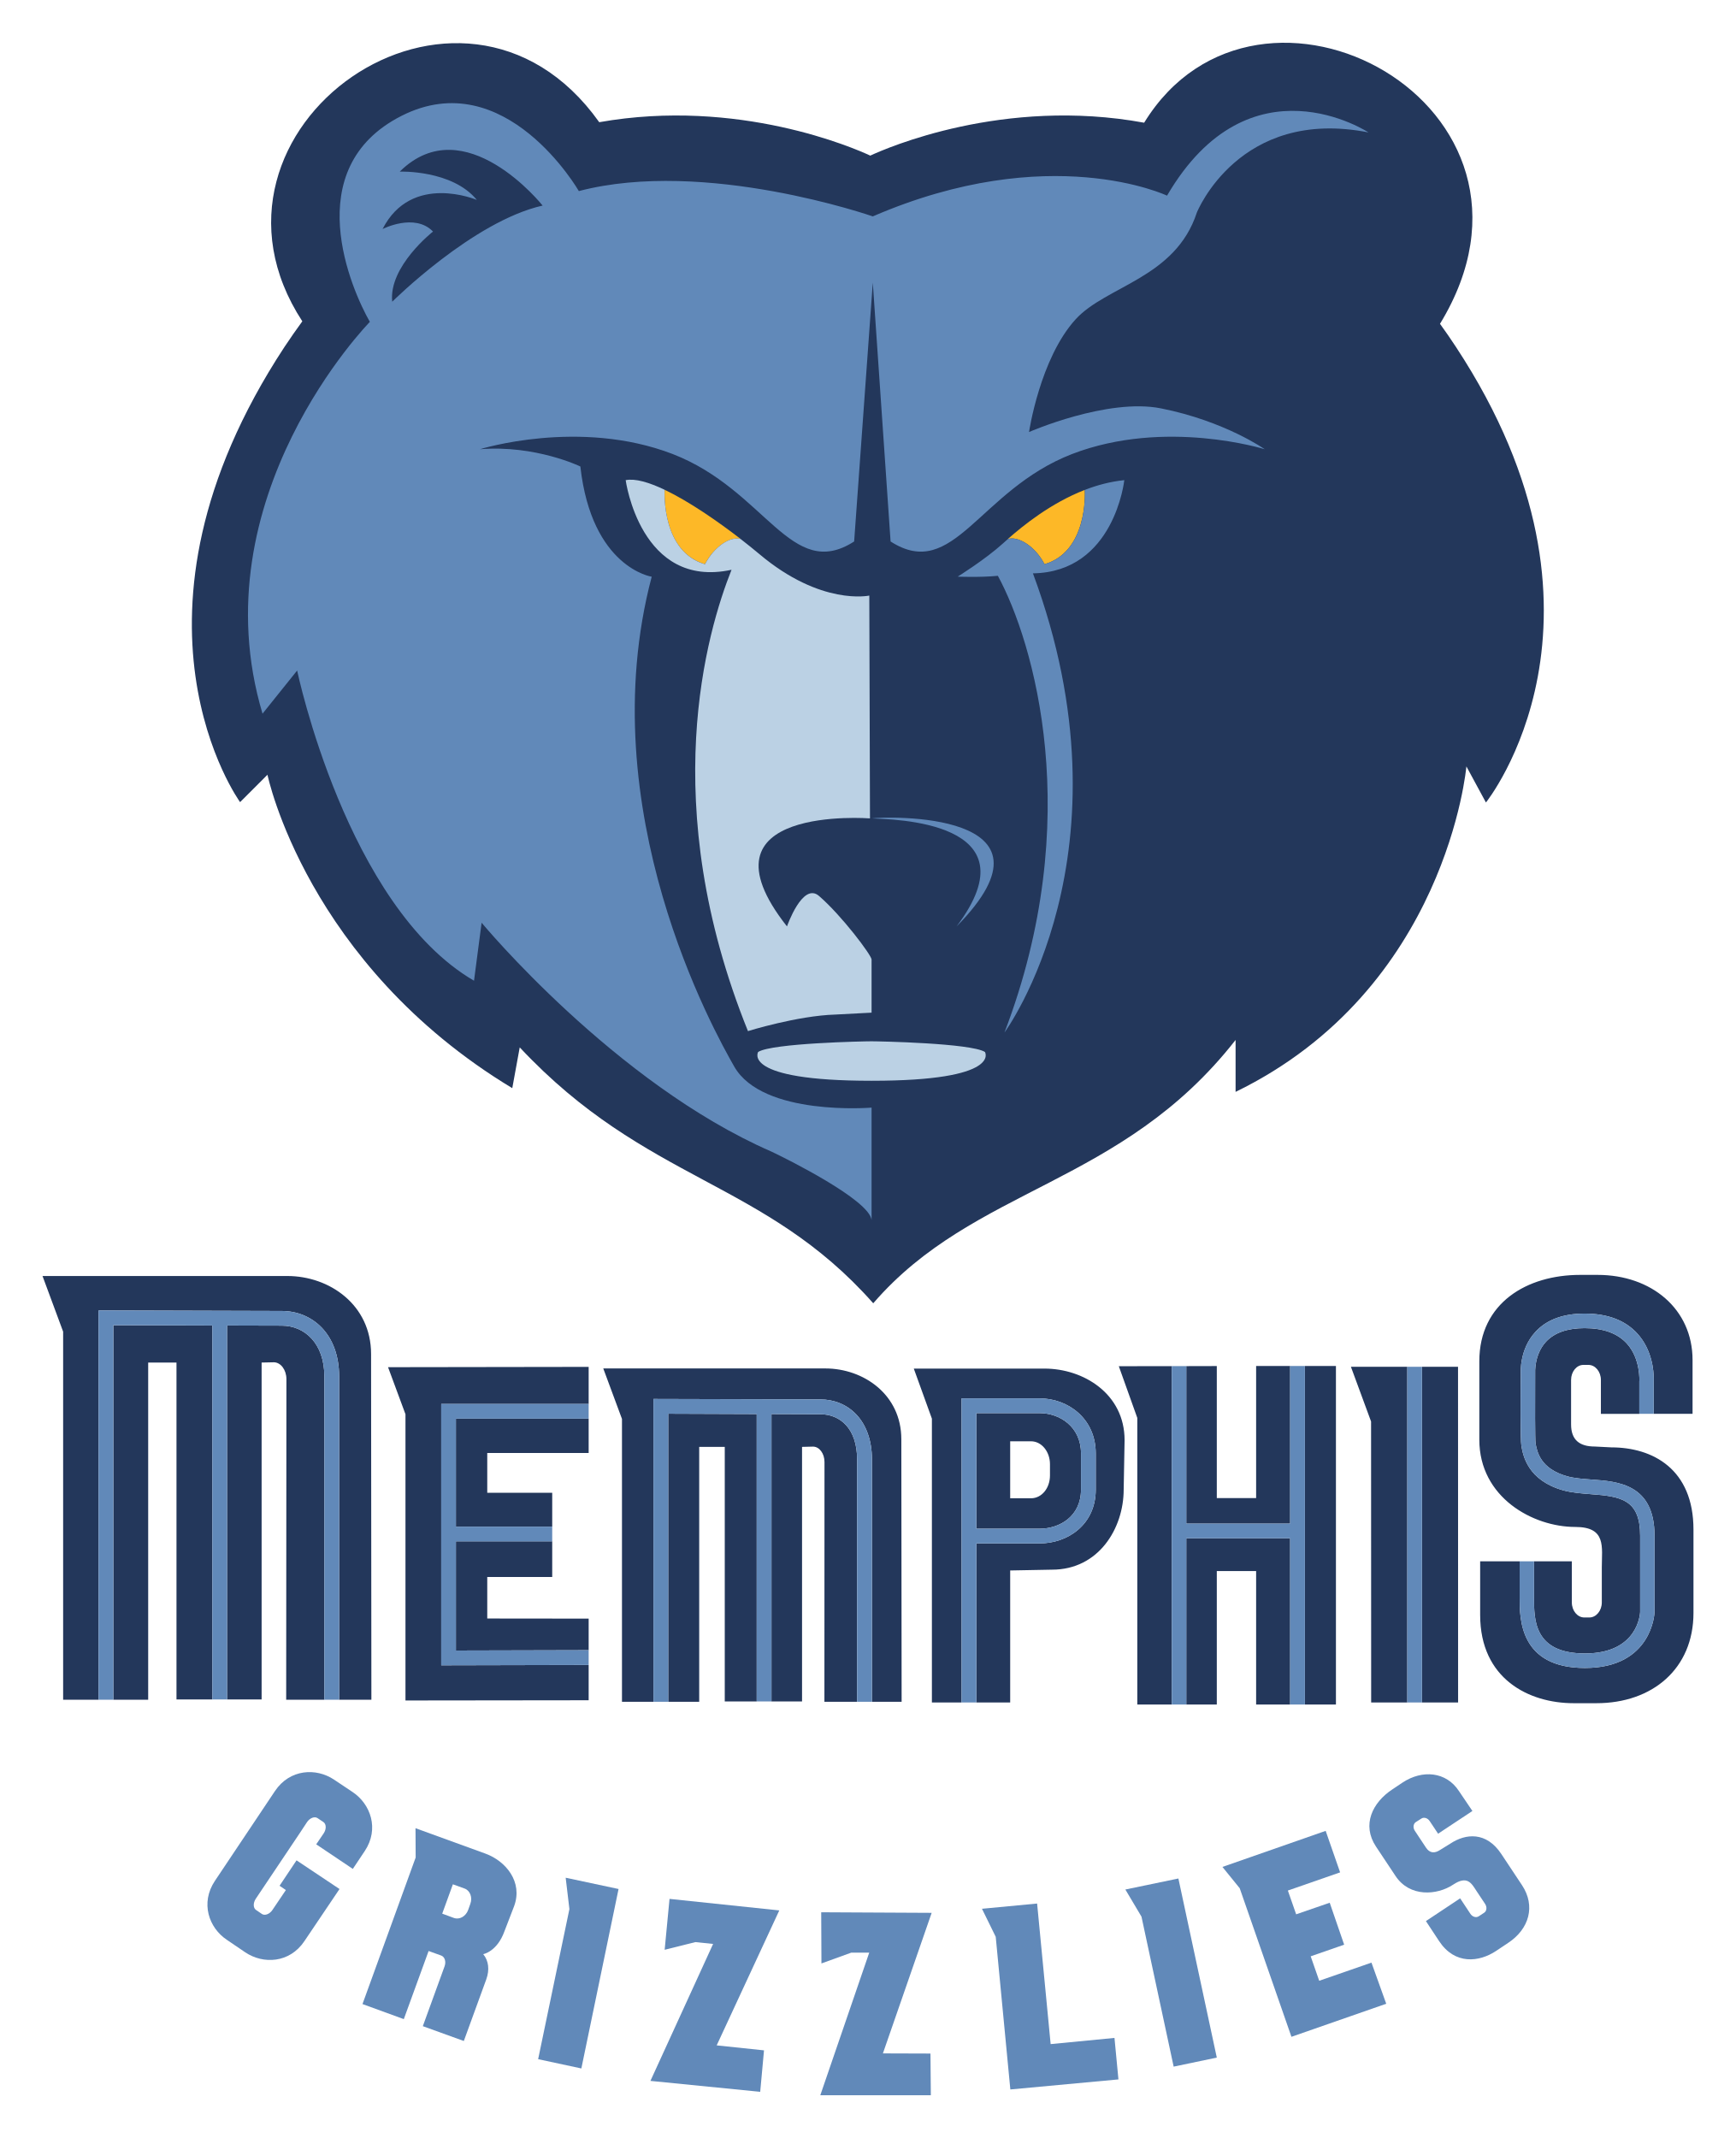
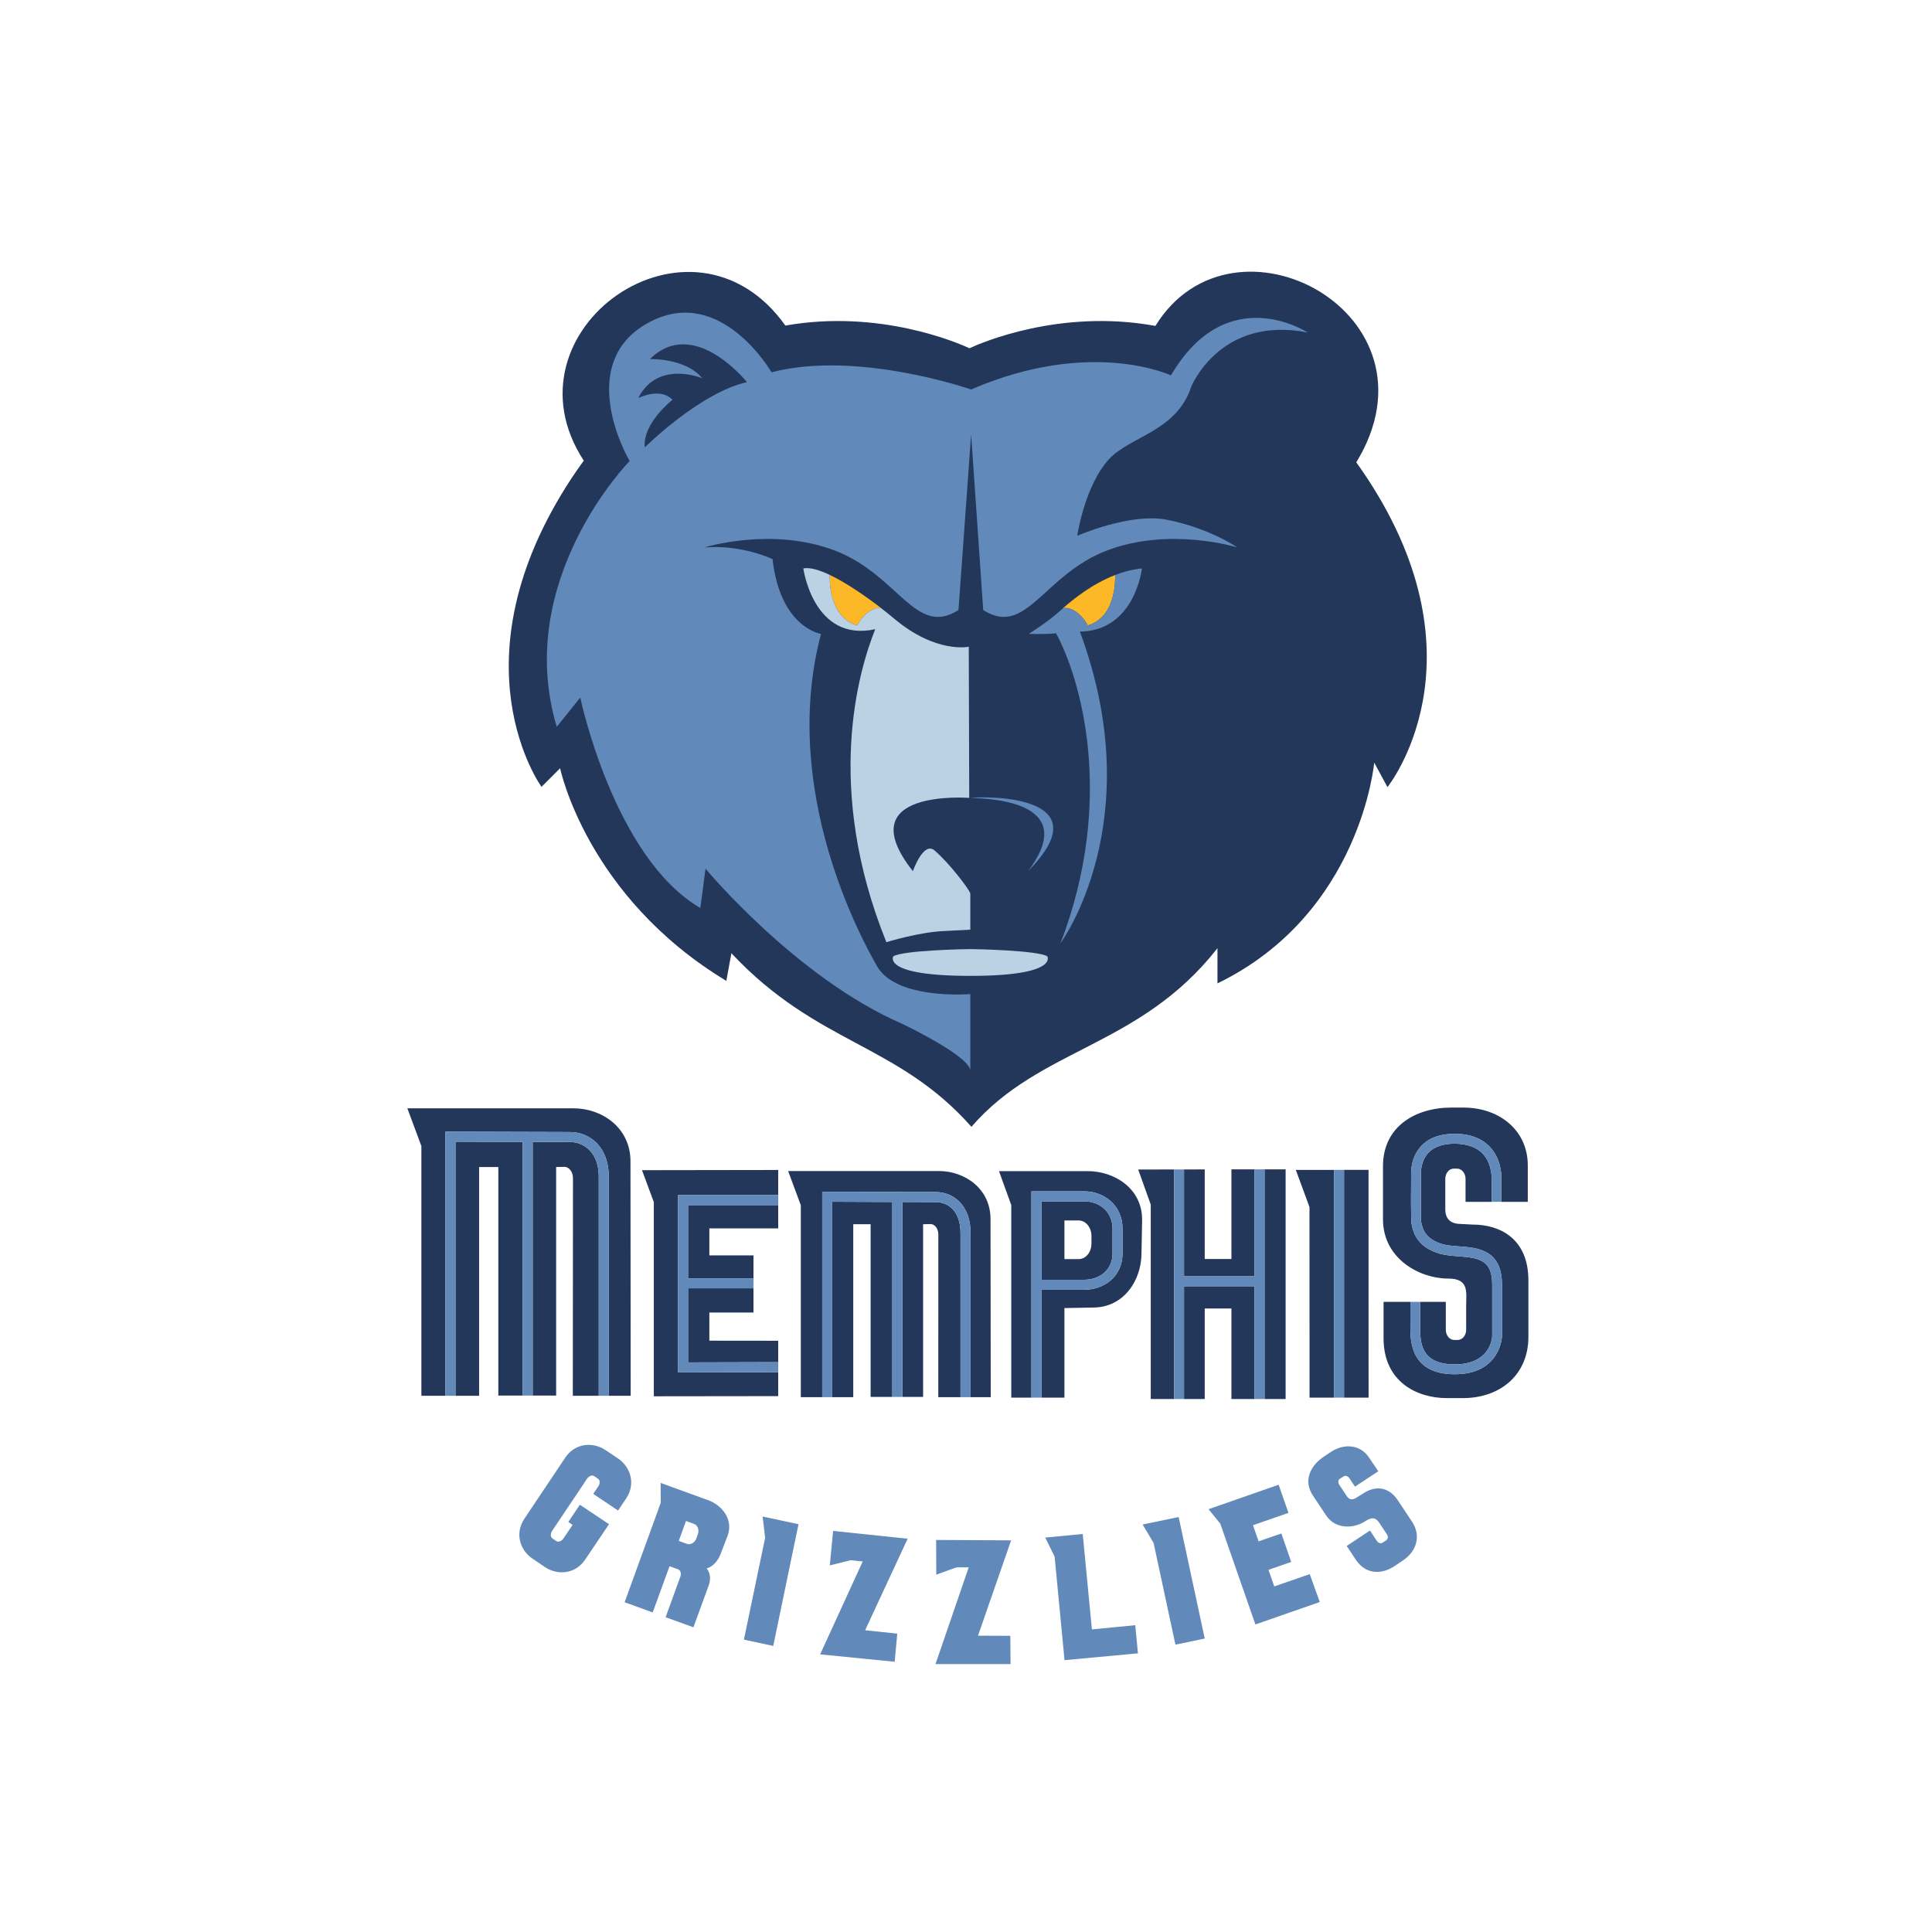
- <svg xmlns="http://www.w3.org/2000/svg" version="1.1" id="Layer_1" x="0px" y="0px" viewBox="0 0 203 250" enable-background="new 0 0 203 250" xml:space="preserve">
-   <g>
-     <path fill="#23375B" d="M47.414,165.369v33.471c1.886,0,21.421-0.026,21.421-0.026v-4.128l-17.24,0.04v-30.562h17.24v-4.332   l-23.458,0.035L47.414,165.369z M95.914,165.369c0,0-2.535-0.018-5.702-0.021v33.604h3.576v-29.766l1.281-0.031   c0.747,0,1.343,0.81,1.343,1.798l-0.009,28.039h3.825v-28.315C100.228,167.024,98.235,165.369,95.914,165.369 M78.14,198.991h3.621   v-29.806h2.989v29.766h3.736v-33.604c-4.492-0.022-9.5-0.036-10.346-0.04V198.991z M32.94,155.011c0,0-2.847,0-6.387-0.018v43.727   h4.039v-39.395l1.423-0.031c0.809,0,1.477,0.881,1.477,1.971l-0.027,37.486h4.466v-37.794   C37.931,157.065,35.609,155.011,32.94,155.011 M53.312,178.513h11.262v-3.958h-7.597v-4.657h11.858v-4.012H53.312V178.513z    M96.509,160.015H70.543l2.188,5.902v33.074h3.683v-35.409l19.5,0.053c3.247,0,6.049,2.42,6.049,7.041v28.315h3.469l-0.035-30.708   C105.396,163.074,100.984,160.015,96.509,160.015 M146.886,175.173h-4.599v-15.438l-3.567,0.009v18.414h12.143v-18.432h-3.977   V175.173z M56.977,184.402h7.597v-4.173H53.312V193c1.388-0.005,12.997-0.031,15.523-0.04v-3.692l-11.858-0.013V184.402z    M13.254,198.751h4.074v-39.426h3.309v39.395h4.19v-43.727c-5.035-0.019-10.71-0.027-11.573-0.036V198.751z M33.599,149.206H4.972   l2.411,6.507v43.038h4.145v-45.52l21.412,0.063c3.532,0,6.716,2.642,6.716,7.663v37.794h3.772l-0.036-40.427   C43.393,152.586,38.536,149.206,33.599,149.206 M166.279,159.818v39.253h4.225l-0.009-39.253H166.279z M160.327,166.219   l0.01,32.853h4.225v-39.253h-6.592L160.327,166.219z M184.204,178.549c3.665,0,3.104,2.335,3.104,4.741v4.083   c0,0.975-0.658,1.762-1.459,1.762h-0.587c-0.801,0-1.459-0.787-1.459-1.762v-4.804h-4.422v4.248c0,2.598,0,6.524,5.961,6.524   c6.209,0,6.44-4.665,6.449-4.839v-8.923c0-4.221-2.206-4.604-5.791-4.865c-1.077-0.085-2.18-0.169-3.158-0.432   c-4.226-1.17-4.741-4.105-4.938-5.209c-0.133-0.729-0.089-6.533-0.071-8.389c-0.009-0.195-0.169-2.891,1.699-4.928   c1.308-1.437,3.247-2.157,5.765-2.157c2.687,0,4.759,0.787,6.174,2.344c1.734,1.904,1.912,4.377,1.912,5.32   c0,0.187-0.009,0.289-0.009,0.355v3.705h4.546v-6.294c0-5.969-4.813-9.954-11.102-9.954h-2.046   c-6.191,0-11.787,3.256-11.787,10.105v9.163C172.986,175.097,179.249,178.549,184.204,178.549 M122.147,160.032h-15.292   l2.117,5.854v33.189h3.469v-35.561h9.127c3.256,0,6.565,2.304,6.565,6.449v4.208c0,4.137-3.31,6.303-6.565,6.303h-7.4v18.601h3.958   v-15.438c0,0,4.884-0.093,4.901-0.093c5.436,0,8.371-4.817,8.371-9.372l0.106-5.773   C131.505,162.963,126.675,160.032,122.147,160.032 M188.42,169.244l-1.93-0.099c-1.762,0-2.775-0.751-2.775-2.588v-5.195   c0-0.979,0.649-1.762,1.44-1.762h0.588c0.8,0,1.458,0.783,1.458,1.762v3.963h4.493v-3.799c0.009-0.026,0.169-2.642-1.468-4.435   c-1.086-1.183-2.74-1.788-4.929-1.788c-2.028,0-3.55,0.543-4.528,1.602c-1.388,1.513-1.254,3.63-1.254,3.66v0.036v0.035   c-0.018,3.585-0.018,7.646,0.045,8.131c0.178,0.97,0.542,2.984,3.727,3.865c0.81,0.223,1.797,0.298,2.829,0.374   c3.104,0.222,7.356,0.542,7.356,6.573v8.945c0,0.066-0.258,6.516-8.13,6.516c-7.642,0-7.642-5.76-7.642-8.224v-4.248h-4.617v6.271   c0,7.473,5.693,10.319,10.924,10.319h2.678c6.557,0,11.342-4.048,11.342-10.56v-9.74   C198.027,171.774,193.26,169.244,188.42,169.244 M132.991,165.801v33.515h4.029v-39.572l-6.191,0.009L132.991,165.801z    M126.408,174.172v-4.208c0-3.153-2.509-4.724-4.84-4.724h-7.4v13.513h7.4C123.899,178.753,126.408,177.321,126.408,174.172    M118.126,175.195v-6.663h2.438c1.228,0,2.215,1.201,2.215,2.678v1.312c0,1.499-0.97,2.674-2.215,2.674H118.126z M152.588,199.315   h3.63v-39.59h-3.63V199.315z M138.72,199.315h3.567v-15.607h4.599v15.607h3.977v-19.441H138.72V199.315z" />
-     <path fill="#6189B9" d="M76.414,198.991v-35.409l19.5,0.053c3.242,0,6.049,2.42,6.049,7.041v28.315h-1.734v-28.315   c0-3.651-1.993-5.307-4.314-5.307c0,0-2.535-0.018-5.702-0.021v33.604h-1.726v-33.604c-4.492-0.022-9.5-0.036-10.346-0.04v33.684   H76.414z M68.835,165.886H53.312v12.627h11.262v1.717H53.312V193c1.388-0.005,12.997-0.031,15.523-0.04v1.726l-17.24,0.04v-30.562   h17.24V165.886z M11.528,198.751v-45.52l21.412,0.063c3.532,0,6.716,2.642,6.716,7.663v37.794h-1.726v-37.794   c0-3.892-2.322-5.946-4.991-5.946c0,0-2.847,0-6.387-0.018v43.727h-1.726v-43.727c-5.035-0.019-10.71-0.027-11.573-0.036v43.794   H11.528z M164.562,159.818h1.718v39.253h-1.718V159.818z M112.441,199.075v-35.561h9.127c3.256,0,6.565,2.304,6.565,6.449v4.208   c0,4.137-3.31,6.303-6.565,6.303h-7.4v18.601H112.441z M179.382,182.569v4.248c0,2.598,0,6.524,5.961,6.524   c6.209,0,6.44-4.665,6.449-4.839v-8.923c0-4.221-2.206-4.604-5.791-4.865c-1.077-0.085-2.18-0.169-3.158-0.432   c-4.226-1.17-4.741-4.105-4.938-5.209c-0.133-0.729-0.089-6.533-0.071-8.389c-0.009-0.195-0.169-2.891,1.699-4.928   c1.308-1.437,3.247-2.157,5.765-2.157c2.687,0,4.759,0.787,6.174,2.344c1.734,1.904,1.912,4.377,1.912,5.32   c0,0.187-0.009,0.289-0.009,0.355v3.705h-1.681v-3.799c0.009-0.026,0.169-2.642-1.468-4.435c-1.086-1.183-2.74-1.788-4.929-1.788   c-2.028,0-3.55,0.543-4.528,1.602c-1.388,1.513-1.254,3.63-1.254,3.66v0.036v0.035c-0.018,3.585-0.018,7.646,0.045,8.131   c0.178,0.97,0.542,2.984,3.727,3.865c0.81,0.223,1.797,0.298,2.829,0.374c3.104,0.222,7.356,0.542,7.356,6.573v8.945   c0,0.066-0.258,6.516-8.13,6.516c-7.642,0-7.642-5.76-7.642-8.224v-4.248H179.382z M126.408,174.172v-4.208   c0-3.153-2.509-4.724-4.84-4.724h-7.4v13.513h7.4C123.899,178.753,126.408,177.321,126.408,174.172 M137.021,199.315v-39.572h1.699   v18.414h12.143v-18.432h1.726v39.59h-1.726v-19.441H138.72v19.441H137.021z" />
-     <path fill="#23375B" d="M170.255,40.573c-0.613-0.943-1.236-1.83-1.868-2.708c15.621-25.615-21.242-45.255-34.595-23.516   c-16.439-3.024-30.175,2.982-32.025,3.848c-1.842-0.861-15.425-6.79-31.696-3.908c-16.128-22.682-49.389,0.761-34.72,23.283   c-0.703,0.967-1.396,1.955-2.09,3.002c-20.834,31.723-5.186,53.221-5.186,53.221l3.202-3.203c0,0,4.555,22.117,28.626,36.648   l0.872-4.768c14.82,15.828,28.546,15.458,41.338,29.923c11.823-13.7,29-13.7,42.371-30.791v6.071   c24.73-12.038,26.989-38.058,26.989-38.058l2.286,4.221C173.76,93.839,191.106,72.296,170.255,40.573" />
-     <path fill="#FDB827" d="M117.833,63.044c1.165-0.422,3.211,0.801,4.305,2.929c5.009-1.457,4.742-8.208,4.711-8.687   C122.863,58.832,119.585,61.496,117.833,63.044" />
-     <path fill="#6189B9" d="M101.962,95.696c1.379-0.218,23.342-1.012,9.892,12.639C121.23,95.914,104.222,95.823,101.962,95.696    M139.956,24.848c0,0,4.938-12.348,20.069-9.363c0,0-13.887-9.147-23.557,7.392c0,0-13.717-6.514-34.408,2.426   c0,0-19.598-6.832-34.373-2.96c0,0-8.611-14.954-20.745-8.791c-12.125,6.153-5.809,20.396-3.692,24.085   c0,0-20.113,20.482-12.552,45.815l4.048-5.046c0,0,5.764,27.577,20.683,36.272l0.889-6.781c0,0,15.559,18.772,33.857,26.745   c1.726,0.814,11.449,5.631,11.742,8.011v-13.137c0,0-12.712,1.057-16.057-4.799c-2.277-3.985-16.857-30.014-9.652-57.28   c0,0-7.019-1.043-8.344-12.89c0,0-5.24-2.544-11.742-2.017c0,0,11.635-3.643,22.55,0.565c10.897,4.228,13.815,14.971,21.208,10.221   l2.18-30.27l2.081,30.27c7.393,4.75,10.311-5.994,21.208-10.221c10.915-4.208,22.542-0.565,22.542-0.565s-4.644-3.285-12.125-4.777   c-6.254-1.252-15.435,2.765-15.435,2.765s1.272-8.591,5.444-13.177C129.353,33.408,137.447,32.541,139.956,24.848 M45.866,35.278   c-0.445-4.121,4.768-8.202,4.768-8.202c-2.144-2.222-5.898-0.295-5.898-0.295c3.398-6.654,11.022-3.403,11.022-3.403   c-2.882-3.534-9.012-3.312-9.012-3.312c7.579-7.497,16.707,3.972,16.707,3.972C55.313,25.869,45.866,35.278,45.866,35.278    M126.853,57.286L126.853,57.286c-0.062,0.024-0.115,0.047-0.16,0.069C126.737,57.333,126.791,57.306,126.853,57.286    M120.786,67.043c12.151,32.694-3.327,53.69-3.327,53.69c9.536-24.941,3.407-45.693-0.773-53.403   c-2.127,0.209-4.697,0.096-4.697,0.096s3.211-1.995,5.302-3.89c0.16-0.145,0.347-0.313,0.561-0.5c0,0.004-0.018,0.004-0.018,0.009   c1.165-0.422,3.211,0.801,4.305,2.929c5.009-1.452,4.742-8.187,4.715-8.687c1.45-0.569,3.016-0.979,4.617-1.143   C131.47,56.143,130.322,66.892,120.786,67.043" />
-     <path fill="#FDB827" d="M77.722,57.271c-0.027,0.496-0.289,7.25,4.715,8.7c1.076-2.09,3.007-3.298,4.181-2.942   C83.922,60.951,80.577,58.632,77.722,57.271" />
-     <path fill="#BBD1E4" d="M101.918,126.377c-15.318,0-13.263-3.371-13.263-3.371c1.663-1.032,12.383-1.246,13.246-1.246   c0.854,0,11.609,0.214,13.272,1.246C115.173,123.006,117.236,126.377,101.918,126.377 M77.73,57.277c0,0-0.013-0.004-0.013-0.009   C77.717,57.273,77.73,57.277,77.73,57.277 M101.918,112.197v6.214l-4.225,0.223c-4.439,0.129-10.23,1.935-10.23,1.935   c-10.746-26.616-4.786-46.76-1.921-53.944c-10.657,2.313-12.378-10.479-12.378-10.479c1.107-0.225,2.727,0.253,4.555,1.123   c-0.022,0.502-0.28,7.252,4.719,8.705c1.076-2.091,2.998-3.303,4.163-2.951c0.792,0.618,1.539,1.216,2.188,1.761   c7.232,6.1,12.863,4.857,12.863,4.857s0.08,23.205,0.08,26.056c0,0-20.958-1.639-9.706,12.63c0,0,1.815-5.215,3.736-3.569   C98.422,107.047,101.918,111.706,101.918,112.197" />
-     <path fill="#6189B9" d="M54.993,222.636l-0.24,0.676c-0.276,0.779-1.023,1.197-1.69,0.952l-1.352-0.498l1.246-3.43l1.37,0.494   C54.975,221.065,55.278,221.88,54.993,222.636 M56.754,216.742l-8.166-2.967l0.018,3.425l-6.218,17.138l4.831,1.762l2.9-7.966   l1.468,0.529c0.427,0.155,0.596,0.716,0.4,1.259l-2.544,7.001l4.794,1.734l2.625-7.206c0.409-1.129,0.275-2.179-0.356-2.948   c0,0,1.619-0.28,2.482-2.674l1.139-2.962C61.149,220.057,59.165,217.619,56.754,216.742" />
-     <path fill="#6189B9" d="M156.707,218.939l-1.69-4.853l-12.071,4.217l2.02,2.491l6.049,17.373   c0.961-0.338,11.084-3.865,11.084-3.865l-1.726-4.809l-6.111,2.122c-0.169-0.498-0.996-2.86-0.996-2.86l3.914-1.36l-1.69-4.906   l-3.923,1.356l-0.97-2.78L156.707,218.939z" />
-     <polygon fill="#6189B9" points="122.858,239.021 121.275,222.583 114.826,223.196 116.436,226.475 118.144,244.324    130.785,243.149 130.322,238.297  " />
-     <polygon fill="#6189B9" points="66.584,223.232 66.148,219.566 72.331,220.884 67.981,241.868 62.928,240.783  " />
-     <polygon fill="#6189B9" points="133.48,224.117 131.595,220.945 137.795,219.656 142.287,240.597 137.243,241.655  " />
-     <polygon fill="#6189B9" points="91.127,223.388 78.291,222.04 77.722,227.991 81.315,227.093 83.388,227.307 76.058,243.323    88.895,244.6 89.339,239.751 83.806,239.169  " />
-     <polygon fill="#6189B9" points="108.945,223.672 96.029,223.605 96.056,229.588 99.534,228.329 101.643,228.329 95.922,245    108.848,245 108.804,240.125 103.243,240.107  " />
-     <path fill="#6189B9" d="M172.648,221.105l1.014,1.526c0.24,0.369,0.196,0.813-0.098,1.019l-0.649,0.427   c-0.303,0.195-0.738,0.071-0.979-0.298l-1.192-1.802l-4.003,2.66l1.548,2.349c1.851,2.793,4.688,2.446,6.646,1.147l1.414-0.943   c2.474-1.628,3.238-4.323,1.628-6.752l-2.42-3.647c-1.752-2.642-4.163-2.41-5.969-1.209l-1.174,0.725   c-0.658,0.436-1.228,0.404-1.673-0.271l-1.29-1.948c-0.249-0.364-0.195-0.818,0.099-1.022l0.658-0.418   c0.293-0.196,0.729-0.071,0.97,0.289l0.987,1.48l4.012-2.655l-1.584-2.344c-1.468-2.242-4.252-2.531-6.601-0.97l-1.183,0.792   c-2.313,1.529-3.603,4.132-1.903,6.689l2.276,3.425c1.664,2.521,4.866,2.26,6.717,1.036   C171.581,219.265,172.062,220.207,172.648,221.105" />
-     <path fill="#6189B9" d="M35.591,226.986c-1.734,2.579-4.813,2.713-6.912,1.303l-2.153-1.463c-2.1-1.401-3.123-4.306-1.397-6.89   l7.028-10.511c1.735-2.584,4.821-2.731,6.912-1.325l2.162,1.445c2.099,1.401,3.149,4.306,1.423,6.898l-1.397,2.091l-4.279-2.873   l0.881-1.299c0.32-0.485,0.302-1.077-0.044-1.308l-0.685-0.459c-0.347-0.23-0.898-0.018-1.228,0.468c0,0-0.338,0.524-0.863,1.308   c-0.961,1.428-5.133,7.659-5.133,7.659c-0.32,0.489-0.312,1.076,0.036,1.308l0.685,0.467c0.338,0.227,0.898,0.022,1.228-0.467   l1.574-2.331l-0.738-0.502l1.984-2.972l5.026,3.354L35.591,226.986z" />
+ <svg xmlns="http://www.w3.org/2000/svg" width="512" height="512" viewBox="0 0 512 512" version="1.1">
+   <g stroke="none" stroke-width="1" fill="none">
+     <path d="M173.269 318.567v51.462c2.902 0 32.964-.04 32.964-.04v-6.347l-26.53.062v-46.989h26.53v-6.66l-36.099.054 3.135 8.459zm74.635 0s-3.901-.028-8.775-.032v51.666h5.503v-45.765l1.971-.048c1.15 0 2.067 1.245 2.067 2.764l-.014 43.11h5.886v-43.534c0-5.616-3.067-8.161-6.639-8.161zm-27.352 51.694h5.572v-45.827h4.6v45.765h5.749v-51.666c-6.913-.034-14.619-.055-15.921-.061v51.789zm-69.556-67.619s-4.381 0-9.829-.028v67.23h6.215v-60.57l2.19-.048c1.245 0 2.273 1.355 2.273 3.03l-.042 57.635h6.873v-58.108c0-5.984-3.573-9.142-7.68-9.142zm31.35 36.134h17.331v-6.085h-11.691v-7.16h18.248v-6.168h-23.888v19.414zm66.474-28.441h-39.958l3.367 9.074v50.851h5.668v-54.441l30.008.081c4.997 0 9.309 3.721 9.309 10.826v43.534h5.338l-.054-47.214c-.002-8.009-6.791-12.712-13.677-12.712zm77.523 23.305h-7.077v-23.736l-5.489.014v28.312h18.686v-28.339h-6.12v23.75zm-138.357 14.19h11.691v-6.416h-17.331v19.635c2.136-.008 20.001-.048 23.888-.062v-5.676l-18.248-.02v-7.461zm-67.284 22.062h6.269v-60.617h5.092v60.57h6.448v-67.23c-7.748-.029-16.481-.042-17.809-.055v67.333zm31.308-76.175h-44.053l3.71 10.005v66.171h6.379v-69.987l32.95.097c5.435 0 10.335 4.062 10.335 11.782v58.108h5.805l-.055-62.157c.002-8.822-7.473-14.019-15.07-14.019zm204.176 16.316v60.351h6.502l-.014-60.351h-6.488zm-9.159 9.842l.015 50.511h6.502v-60.351h-10.144l3.627 9.84zm36.743 18.957c5.64 0 4.777 3.59 4.777 7.289v6.278c0 1.499-1.013 2.709-2.245 2.709h-.903c-1.233 0-2.245-1.21-2.245-2.709v-7.386h-6.805v6.531c0 3.994 0 10.031 9.173 10.031 9.555 0 9.91-7.172 9.924-7.44v-13.719c0-6.49-3.395-7.079-8.912-7.48-1.657-.131-3.355-.26-4.86-.664-6.503-1.799-7.296-6.311-7.599-8.009-.205-1.121-.137-10.044-.109-12.898-.014-.3-.26-4.445 2.615-7.577 2.013-2.209 4.997-3.316 8.872-3.316 4.135 0 7.323 1.21 9.501 3.604 2.668 2.927 2.942 6.73 2.942 8.18l-.014.546v5.696h6.996v-9.677c0-9.177-7.407-15.304-17.084-15.304h-3.149c-9.527 0-18.139 5.006-18.139 15.536v14.088c.002 10.384 9.639 15.692 17.264 15.692zm-95.497-28.47h-23.532l3.258 9.001v51.028h5.338v-54.675h14.045c5.011 0 10.103 3.542 10.103 9.915v6.47c0 6.361-5.094 9.691-10.103 9.691h-11.388v28.599h6.091v-23.736l7.542-.143c8.365 0 12.882-7.406 12.882-14.409l.163-8.876c.002-8.358-7.431-12.864-14.399-12.864zm101.985 14.163l-2.97-.152c-2.711 0-4.27-1.155-4.27-3.979v-7.987c0-1.505.999-2.709 2.216-2.709h.905c1.231 0 2.244 1.204 2.244 2.709v6.093h6.914v-5.841c.014-.04.26-4.062-2.259-6.819-1.671-1.819-4.216-2.749-7.585-2.749-3.121 0-5.463.835-6.968 2.463-2.136 2.326-1.93 5.581-1.93 5.627v.109c-.028 5.512-.028 11.756.069 12.501.274 1.491.834 4.588 5.735 5.942 1.246.343 2.765.458 4.353.575 4.777.341 11.32.833 11.32 10.106v13.753c0 .101-.397 10.018-12.511 10.018-11.76 0-11.76-8.856-11.76-12.644v-6.531h-7.105v9.642c0 11.49 8.761 15.865 16.811 15.865h4.121c10.09 0 17.454-6.224 17.454-16.236v-14.975c0-10.892-7.336-14.782-14.784-14.782zm-85.297-5.294v51.529h6.2v-60.842l-9.527.014 3.327 9.299zm-10.13 12.87v-6.47c0-4.848-3.861-7.263-7.448-7.263h-11.388v20.776h11.388c3.587 0 7.448-2.202 7.448-7.043zm-12.745 1.573v-10.244h3.752c1.89 0 3.409 1.847 3.409 4.117v2.017c0 2.305-1.493 4.111-3.409 4.111h-3.752v-.002zm53.032 37.085h5.586v-60.87h-5.586v60.87zm-21.341 0h5.489v-23.996h7.077v23.996h6.12v-29.891h-18.686v29.891z" fill="#23375B" />
+     <path d="M217.896 370.261v-54.441l30.008.081c4.989 0 9.309 3.721 9.309 10.826v43.534h-2.668v-43.534c0-5.613-3.067-8.16-6.639-8.16 0 0-3.901-.028-8.775-.032v51.666h-2.656v-51.666c-6.913-.034-14.619-.055-15.921-.062v51.789h-2.658v-.002zm-11.663-50.899h-23.888v19.414h17.331v2.64h-17.331v19.634c2.136-.008 20.001-.048 23.888-.062v2.654l-26.53.062v-46.989h26.53v2.648zm-88.187 50.53v-69.987l32.95.097c5.435 0 10.335 4.062 10.335 11.782v58.108h-2.656v-58.108c0-5.984-3.573-9.142-7.68-9.142 0 0-4.381 0-9.829-.028v67.23h-2.656v-67.23c-7.748-.029-16.481-.042-17.809-.055v67.333h-2.655zm235.498-59.859h2.644v60.351h-2.644v-60.351zm-80.207 60.358v-54.675h14.045c5.011 0 10.103 3.542 10.103 9.915v6.47c0 6.361-5.094 9.691-10.103 9.691h-11.388v28.599h-2.658zm103.013-25.378v6.531c0 3.994 0 10.031 9.173 10.031 9.555 0 9.91-7.172 9.924-7.44v-13.719c0-6.49-3.395-7.079-8.912-7.48-1.657-.131-3.355-.26-4.86-.664-6.503-1.799-7.296-6.311-7.599-8.009-.205-1.121-.137-10.044-.109-12.898-.014-.3-.26-4.445 2.615-7.577 2.013-2.209 4.997-3.316 8.872-3.316 4.135 0 7.323 1.21 9.501 3.604 2.668 2.927 2.942 6.73 2.942 8.179l-.014.546v5.696h-2.587v-5.841c.014-.04.26-4.062-2.259-6.819-1.671-1.819-4.216-2.749-7.585-2.749-3.121 0-5.463.835-6.968 2.463-2.136 2.326-1.93 5.581-1.93 5.627v.109c-.028 5.512-.028 11.756.069 12.501.274 1.491.834 4.588 5.735 5.942 1.246.343 2.765.458 4.353.575 4.777.341 11.32.833 11.32 10.106v13.753c0 .101-.397 10.018-12.511 10.018-11.76 0-11.76-8.856-11.76-12.644v-6.531h2.588v.005zm-81.52-12.91v-6.47c0-4.848-3.861-7.263-7.448-7.263h-11.388v20.776h11.388c3.587 0 7.448-2.202 7.448-7.043zm16.332 38.657v-60.842h2.615v28.312h18.686v-28.339h2.656v60.87h-2.656v-29.891h-18.686v29.891h-2.615z" fill="#6189B9" />
+     <path d="M362.304 126.693c-.943-1.45-1.902-2.814-2.875-4.164 24.039-39.383-32.688-69.58-53.237-36.156-25.297-4.649-46.435 4.585-49.282 5.916-2.835-1.324-23.737-10.44-48.776-6.009-24.819-34.874-76.003 1.17-53.429 35.798-1.082 1.487-2.148 3.006-3.216 4.616-32.061 48.774-7.981 81.827-7.981 81.827l4.927-4.925s7.01 34.005 44.051 56.346l1.342-7.331c22.806 24.336 43.928 23.767 63.613 46.007 18.194-21.064 44.627-21.064 65.203-47.341v9.334c38.056-18.508 41.532-58.514 41.532-58.514l3.518 6.49c.002.002 26.695-33.121-5.392-81.895" fill="#23375B" />
+     <path d="M281.634 161.243c1.793-.649 4.941 1.232 6.625 4.503 7.708-2.24 7.297-12.62 7.25-13.356-6.134 2.377-11.178 6.473-13.874 8.853" fill="#FDB827" />
+     <path d="M257.211 211.445c2.122-.335 35.92-1.556 15.222 19.432 14.428-19.097-11.745-19.237-15.222-19.432m58.467-108.929s7.599-18.985 30.883-14.396c0 0-21.37-14.064-36.251 11.365 0 0-21.109-10.015-52.949 3.73 0 0-30.159-10.504-52.895-4.551 0 0-13.251-22.992-31.924-13.516-18.659 9.46-8.939 31.359-5.681 37.031 0 0-30.951 31.491-19.316 70.441l6.229-7.758s8.87 42.4 31.828 55.768l1.368-10.426s23.943 28.862 52.101 41.12c2.656 1.252 17.618 8.658 18.069 12.317v-20.198s-19.562 1.625-24.709-7.378c-3.504-6.127-25.941-46.147-14.853-88.068 0 0-10.801-1.604-12.84-19.818 0 0-8.064-3.911-18.069-3.101 0 0 17.905-5.601 34.701.869 16.769 6.501 21.259 23.018 32.636 15.715l3.355-46.54 3.202 46.54c11.377 7.303 15.867-9.216 32.636-15.715 16.797-6.47 34.689-.869 34.689-.869s-7.146-5.051-18.659-7.345c-9.624-1.925-23.752 4.251-23.752 4.251s1.957-13.209 8.378-20.26c5.506-6.047 17.962-7.38 21.823-19.208m-144.791 16.036c-.685-6.336 7.337-12.611 7.337-12.611-3.299-3.416-9.076-.454-9.076-.454 5.229-10.231 16.961-5.232 16.961-5.232-4.435-5.434-13.868-5.092-13.868-5.092 11.663-11.527 25.71 6.107 25.71 6.107-12.526 2.815-27.064 17.282-27.064 17.282m124.628 33.837l-.246.106.246-.106m-9.336 15.001c18.699 50.267-5.12 82.548-5.12 82.548 14.675-38.347 5.243-70.253-1.19-82.107-3.273.321-7.228.148-7.228.148s4.941-3.067 8.159-5.981c.246-.223.534-.481.863-.769l-.028.014c1.793-.649 4.941 1.232 6.625 4.503 7.708-2.232 7.297-12.588 7.256-13.356 2.231-.875 4.641-1.505 7.105-1.757-.002-.002-1.768 16.525-16.443 16.757" fill="#6189B9" />
+     <path d="M219.909 152.367c-.042.763-.445 11.147 7.256 13.376 1.656-3.213 4.627-5.071 6.434-4.523-4.149-3.195-9.296-6.76-13.69-8.853" fill="#FDB827" />
+     <path d="M257.143 258.617c-23.572 0-20.41-5.183-20.41-5.183 2.559-1.587 19.056-1.916 20.384-1.916 1.314 0 17.865.329 20.424 1.916 0 0 3.175 5.183-20.398 5.183m-37.222-106.241l-.02-.014.02.014m37.222 84.44v9.554l-6.502.343c-6.831.198-15.743 2.975-15.743 2.975-16.537-40.922-7.365-71.894-2.956-82.939-16.4 3.556-19.048-16.111-19.048-16.111 1.704-.346 4.196.389 7.01 1.727-.034.772-.431 11.15 7.262 13.384 1.656-3.215 4.614-5.078 6.406-4.537 1.219.95 2.368 1.87 3.367 2.708 11.129 9.379 19.794 7.468 19.794 7.468s.123 35.678.123 40.061c0 0-32.251-2.52-14.936 19.419 0 0 2.793-8.018 5.749-5.487 4.093 3.519 9.473 10.683 9.473 11.437" fill="#BBD1E4" />
+     <path d="M184.932 406.615l-.369 1.039c-.425 1.198-1.574 1.84-2.601 1.464l-2.081-.766 1.917-5.274 2.108.76c.997.361 1.463 1.614 1.025 2.777m2.71-9.062l-12.566-4.562.028 5.266-9.569 26.35 7.434 2.709 4.463-12.248 2.259.813c.657.238.917 1.101.616 1.936l-3.915 10.764 7.377 2.666 4.04-11.079c.629-1.736.423-3.35-.548-4.533 0 0 2.491-.43 3.819-4.111l1.753-4.554c1.573-4.32-1.48-8.069-5.191-9.417m153.815 3.378l-2.601-7.461-18.576 6.484 3.108 3.83 9.309 26.711c1.479-.52 17.057-5.942 17.057-5.942l-2.656-7.394-9.404 3.263c-.26-.766-1.533-4.397-1.533-4.397l6.023-2.091-2.601-7.543-6.037 2.085-1.493-4.274 9.402-3.269zm-52.089 30.876l-2.436-25.273-9.924.942 2.478 5.041 2.628 27.443 19.453-1.807-.712-7.46-11.486 1.113zm-86.598-24.275l-.671-5.636 9.515 2.026-6.694 32.263-7.776-1.668 5.626-26.985zm102.944 1.36l-2.901-4.877 9.541-1.982 6.913 32.197-7.762 1.627-5.791-26.965zm-65.176-1.12l-19.753-2.073-.876 9.15 5.529-1.381 3.19.329-11.28 24.625 19.754 1.963.683-7.455-8.515-.895 11.266-24.263zm27.42.436l-19.876-.103.042 9.199 5.352-1.936h3.245l-8.804 25.632h19.891l-.068-7.495-8.558-.028 8.775-25.269zm98.03-3.947l1.56 2.346c.369.567.302 1.25-.151 1.567l-.999.657c-.466.3-1.136.109-1.507-.458l-1.834-2.771-6.16 4.09 2.382 3.612c2.848 4.294 7.214 3.761 10.227 1.764l2.176-1.45c3.807-2.503 4.983-6.647 2.505-10.381l-3.724-5.607c-2.696-4.062-6.406-3.705-9.185-1.859l-1.807 1.115c-1.013.67-1.89.621-2.575-.417l-1.985-2.995c-.383-.56-.3-1.258.152-1.571l1.013-.643c.451-.301 1.122-.109 1.493.444l1.519 2.275 6.174-4.082-2.438-3.604c-2.259-3.447-6.543-3.891-10.158-1.491l-1.82 1.218c-3.559 2.351-5.545 6.353-2.928 10.284l3.502 5.266c2.561 3.876 7.488 3.475 10.337 1.593 2.588-1.73 3.329-.281 4.23 1.099" fill="#6189B9" />
+     <path d="M155.075 413.303c-2.668 3.965-7.407 4.171-10.637 2.003l-3.313-2.249c-3.232-2.154-4.806-6.62-2.15-10.593l10.815-16.161c2.67-3.973 7.419-4.199 10.637-2.037l3.327 2.222c3.23 2.154 4.846 6.62 2.19 10.606l-2.15 3.215-6.585-4.417 1.356-1.997c.492-.746.465-1.656-.068-2.011l-1.054-.706c-.534-.354-1.382-.028-1.89.72 0 0-.52.806-1.328 2.011-1.479 2.196-7.899 11.776-7.899 11.776-.492.752-.48 1.654.055 2.011l1.054.718c.52.349 1.382.034 1.89-.718l2.422-3.584-1.136-.772 3.053-4.569 7.734 5.157-6.325 9.377z" fill="#6189B9" />
  </g>
</svg>
